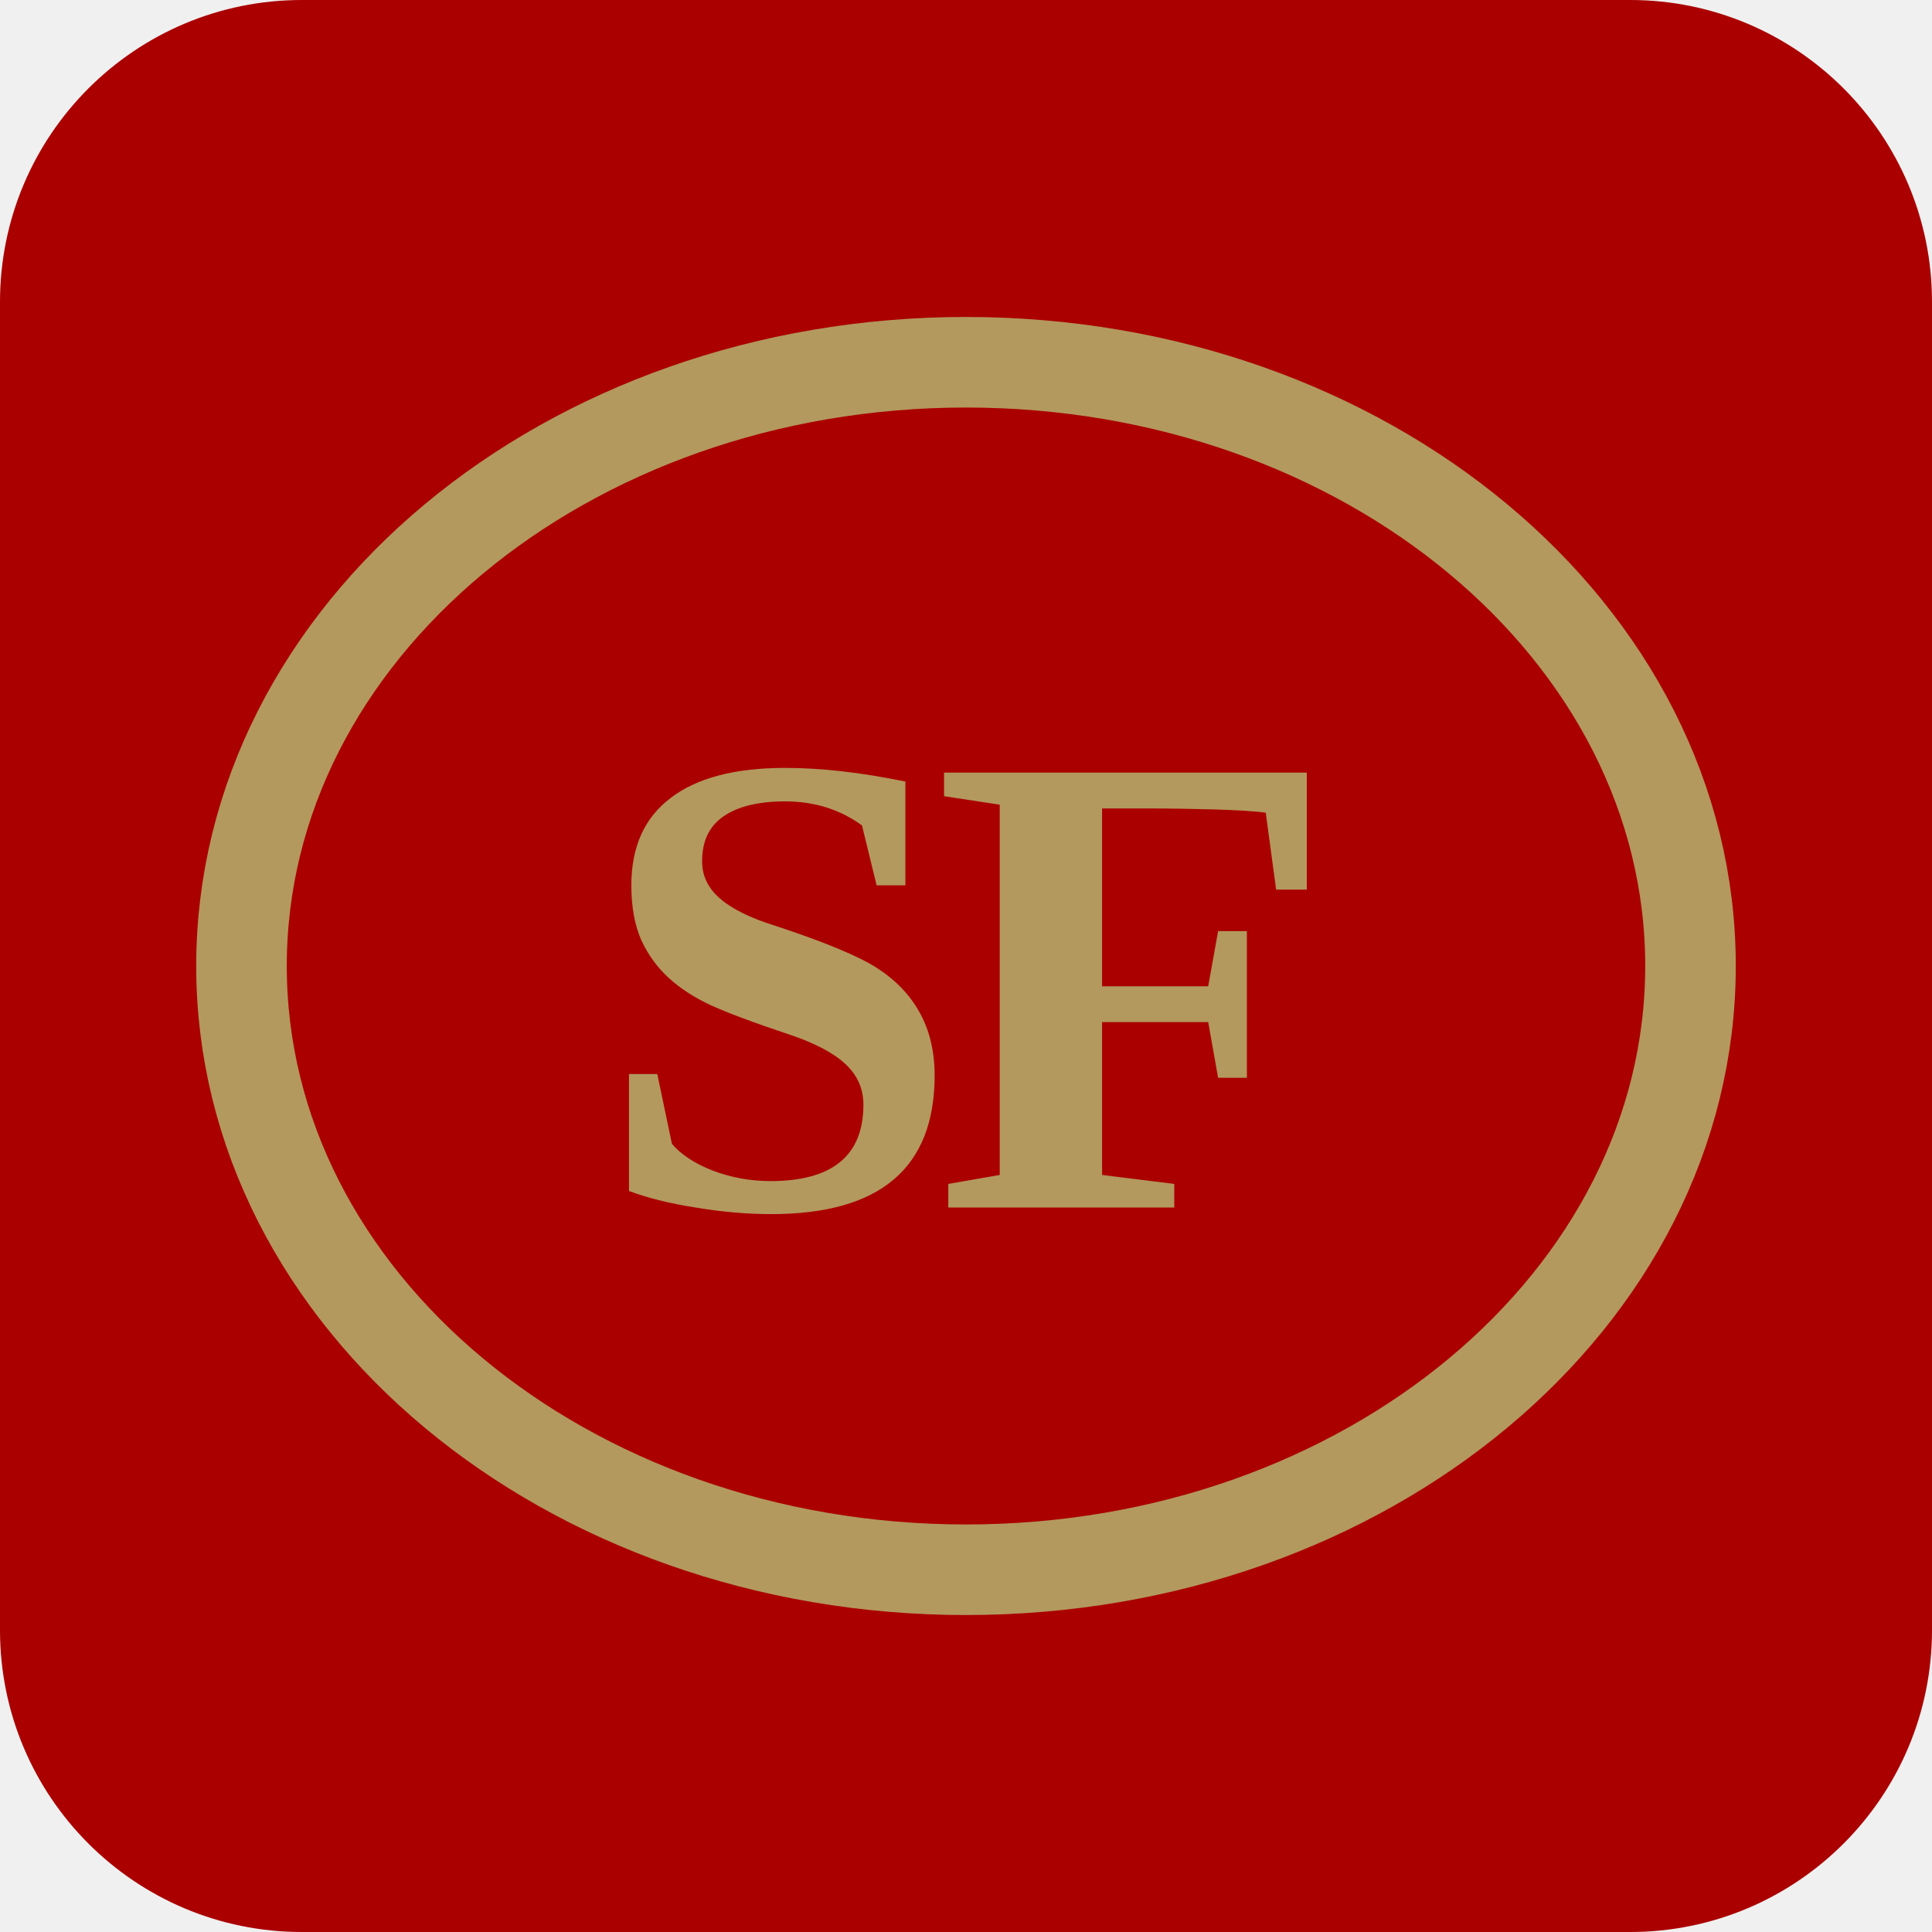
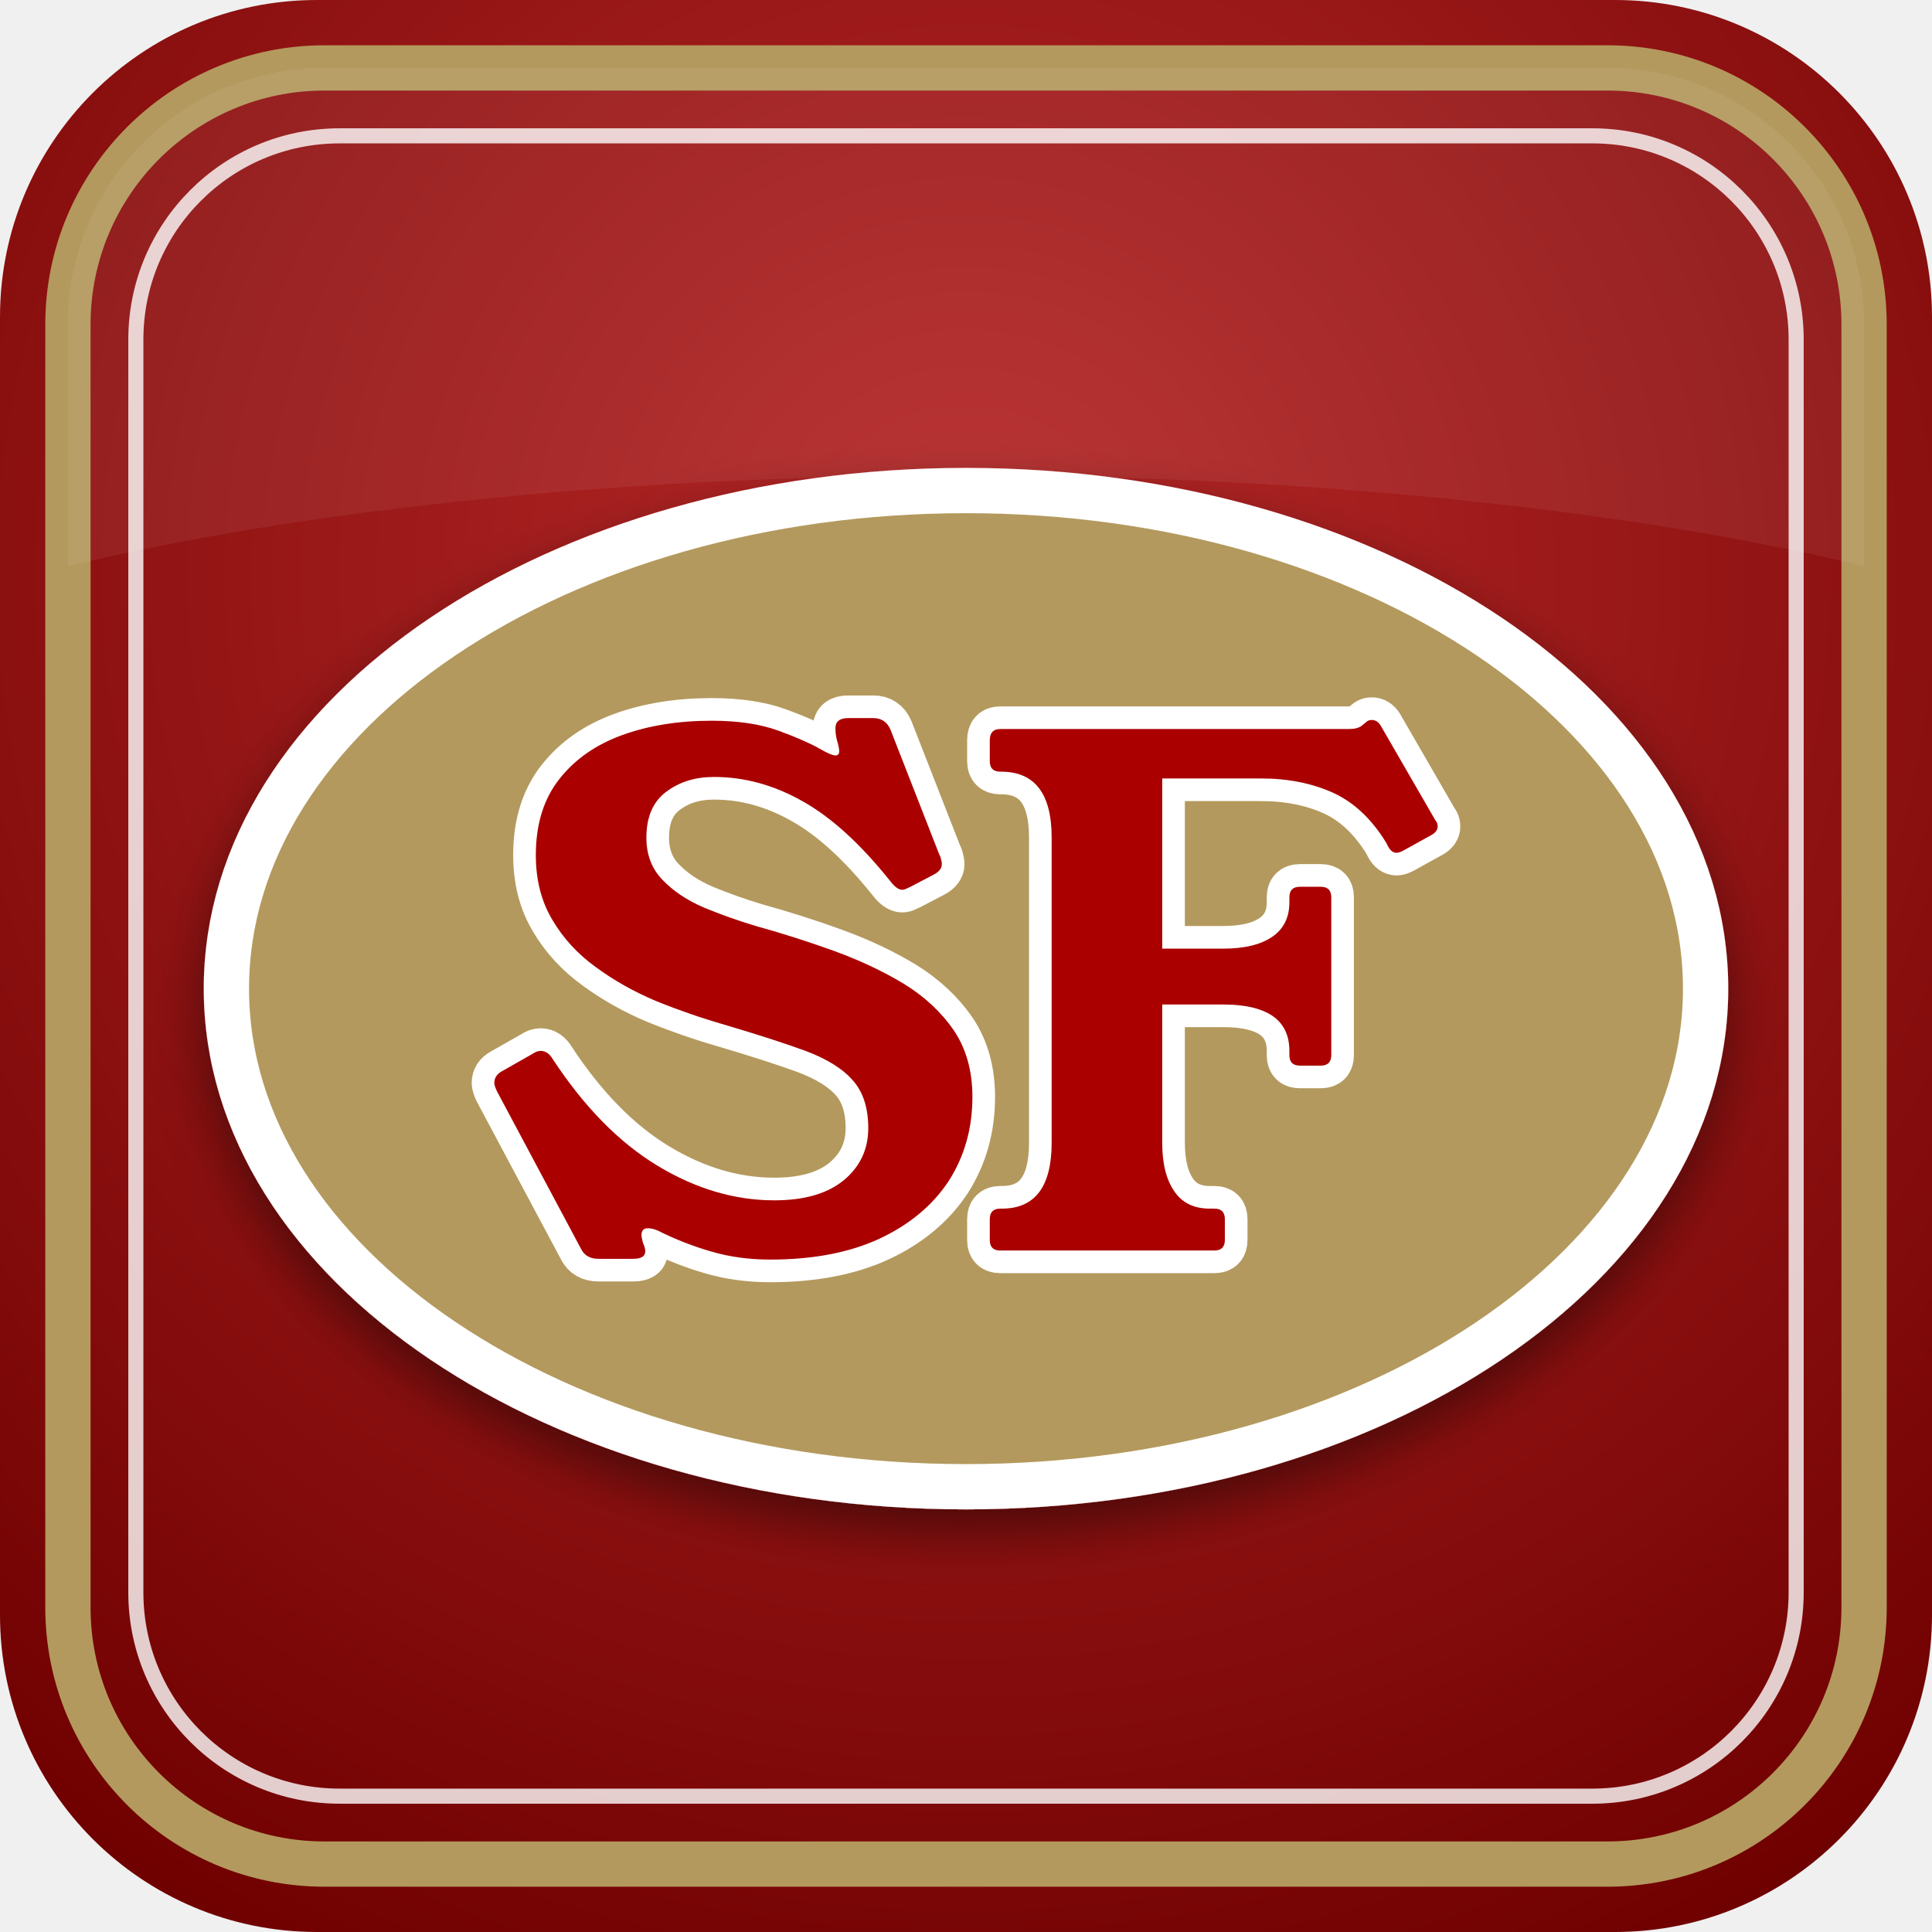
- <svg xmlns="http://www.w3.org/2000/svg" viewBox="0 0 64 64" role="img" aria-label="San Francisco 49ers">
-   <rect width="64" height="64" rx="10" fill="#aa0000" />
-   <ellipse cx="32" cy="32" rx="24" ry="20" fill="#aa0000" stroke="#b3995d" stroke-width="3" />
-   <text x="32" y="40" text-anchor="middle" font-family="Georgia,'Times New Roman',serif" font-size="22" font-weight="800" fill="#b3995d" letter-spacing="-1">SF</text>
+ <svg xmlns="http://www.w3.org/2000/svg" viewBox="0 0 512 512" role="img" aria-label="San Francisco 49ers">
+   <defs>
+     <radialGradient id="f" cx="50%" cy="30%" r="80%">
+       <stop offset="0" stop-color="#b82929" />
+       <stop offset="1" stop-color="#6f0000" />
+     </radialGradient>
+     <filter id="s" x="-10%" y="-10%" width="120%" height="120%">
+       <feDropShadow dx="0" dy="6" stdDeviation="7" flood-color="#000" flood-opacity="0.45" />
+     </filter>
+   </defs>
+   <rect width="512" height="512" rx="84" fill="url(#f)" />
+   <rect x="18" y="18" width="476" height="476" rx="68" fill="none" stroke="#b3995d" stroke-width="12" />
+   <rect x="36" y="36" width="440" height="440" rx="54" fill="none" stroke="#ffffff" stroke-width="4" opacity="0.8" />
+   <g filter="url(#s)">
+     <ellipse cx="256" cy="262" rx="196" ry="132" fill="#b3995d" stroke="#ffffff" stroke-width="12" />
+     <g fill="#ffffff" stroke="#ffffff" stroke-width="12" stroke-linejoin="round">
+       <path transform="translate(127.3 331.4)" d="M120.3-99.7L114.0-96.4Q113.5-96.2 112.9-95.9Q112.4-95.6 111.8-95.6L111.8-95.6Q110.4-95.6 108.7-97.8L108.7-97.8Q96.9-112.6 85.5-119.0Q74.1-125.5 61.9-125.5L61.9-125.5Q54.5-125.5 49.3-121.6Q44.0-117.7 44.0-109.4L44.0-109.4Q44.0-102.6 48.3-98.2Q52.5-93.8 59.2-90.9Q66.0-88.1 73.0-86.0L73.0-86.0Q83.5-83.1 93.7-79.4Q103.9-75.7 112.2-70.7Q120.5-65.6 125.5-58.3Q130.4-51.0 130.4-40.7L130.4-40.7Q130.4-28.2 124.1-18.4Q117.7-8.7 105.7-3.1Q93.8 2.4 76.8 2.4L76.8 2.4Q68.5 2.4 61.3 0.3Q54.0-1.8 47.2-5.2L47.2-5.2Q45.7-5.9 44.4-5.9L44.4-5.9Q42.7-5.9 42.7-4.1L42.7-4.1Q42.7-3.5 43.1-2.0L43.1-2.0Q43.7-0.7 43.7 0.2L43.7 0.2Q43.7 2.2 40.5 2.2L40.5 2.2L31.3 2.2Q28.0 2.2 26.7-0.4L26.7-0.4L4.4-42.2Q3.7-43.7 3.7-44.4L3.7-44.4Q3.7-46.4 5.7-47.5L5.7-47.5L13.8-52.1Q14.4-52.5 14.9-52.7Q15.5-52.9 16.0-52.9L16.0-52.9Q17.9-52.9 19.2-50.7L19.2-50.7Q31.7-31.7 46.9-22.5Q62.1-13.3 77.9-13.3L77.9-13.3Q89.9-13.3 96.4-18.7Q102.8-24.1 102.8-32.4L102.8-32.4Q102.8-40.5 98.7-45.1Q94.7-49.7 86.2-52.9Q77.7-56.0 64.5-59.9L64.5-59.9Q55.5-62.5 46.6-66.1Q37.8-69.8 30.6-75.1Q23.4-80.3 19.1-87.6Q14.7-94.9 14.7-104.8L14.7-104.8Q14.7-117.0 20.9-124.9Q27.1-132.8 37.6-136.6Q48.1-140.4 61.3-140.4L61.3-140.4Q71.7-140.4 78.9-137.8Q86.0-135.2 89.9-133.0L89.9-133.0Q93.0-131.2 94.1-131.2L94.1-131.2Q95.1-131.2 95.1-132.3L95.1-132.3Q95.1-133.2 94.6-134.9Q94.1-136.5 94.1-138.4L94.1-138.4Q94.1-141.1 97.5-141.1L97.5-141.1L104.1-141.1Q107.4-141.1 108.7-138.0L108.7-138.0L121.6-105.0Q122.0-104.3 122.1-103.6Q122.3-103.0 122.3-102.4L122.3-102.4Q122.3-100.8 120.3-99.7L120.3-99.7ZM180.7-65.2L180.7-28.6Q180.7-20.3 183.9-15.7Q187.0-11.1 193.3-11.1L193.3-11.1L194.5-11.1Q197.3-11.1 197.3-8.3L197.3-8.3L197.3-2.8Q197.3 0 194.5 0L194.5 0L137.8 0Q135.0 0 135.0-2.8L135.0-2.8L135.0-8.3Q135.0-11.1 137.8-11.1L137.8-11.1L138.2-11.1Q151.4-11.1 151.4-28.6L151.4-28.6L151.4-109.4Q151.4-126.9 138.0-126.9L138.0-126.9L137.8-126.9Q135.0-126.9 135.0-129.7L135.0-129.7L135.0-135.2Q135.0-138.2 137.8-138.2L137.8-138.2L230.1-138.2Q232.5-138.2 233.6-139.1L233.6-139.1L234.7-140.0Q235.3-140.6 236.2-140.6L236.2-140.6Q237.7-140.6 238.6-139.1L238.6-139.1L253.1-114.0Q253.7-113.3 253.7-112.4L253.7-112.4Q253.7-111.1 252.2-110.2L252.2-110.2L244.8-106.1Q243.6-105.4 242.8-105.4L242.8-105.4Q241.5-105.4 240.6-107.0L240.6-107.0L240.1-108.0Q234.3-117.5 226.0-121.3Q217.6-125.1 206.9-125.1L206.9-125.1L180.7-125.1L180.7-80.0L196.9-80.0Q205.2-80.0 209.8-83.1Q214.4-86.2 214.4-92.3L214.4-92.3L214.4-93.6Q214.4-96.4 217.2-96.4L217.2-96.4L222.7-96.4Q225.5-96.4 225.5-93.6L225.5-93.6L225.5-51.8Q225.5-49.0 222.7-49.0L222.7-49.0L217.2-49.0Q214.4-49.0 214.4-51.8L214.4-51.8L214.4-52.9Q214.4-59.1 209.9-62.2Q205.4-65.2 196.9-65.2L196.9-65.2L180.7-65.2Z" />
+     </g>
+     <g fill="#aa0000">
+       <path transform="translate(127.3 331.4)" d="M120.3-99.7L114.0-96.4Q113.5-96.2 112.9-95.9Q112.4-95.6 111.8-95.6L111.8-95.6Q110.4-95.6 108.7-97.8L108.7-97.8Q96.9-112.6 85.5-119.0Q74.1-125.5 61.9-125.5L61.9-125.5Q54.5-125.5 49.3-121.6Q44.0-117.7 44.0-109.4L44.0-109.4Q44.0-102.6 48.3-98.2Q52.5-93.8 59.2-90.9Q66.0-88.1 73.0-86.0L73.0-86.0Q83.5-83.1 93.7-79.4Q103.9-75.7 112.2-70.7Q120.5-65.6 125.5-58.3Q130.4-51.0 130.4-40.7L130.4-40.7Q130.4-28.2 124.1-18.4Q117.7-8.7 105.7-3.1Q93.8 2.4 76.8 2.4L76.8 2.4Q68.5 2.4 61.3 0.3Q54.0-1.8 47.2-5.2L47.2-5.2Q45.7-5.9 44.4-5.9L44.4-5.9Q42.7-5.9 42.7-4.1L42.7-4.1Q42.7-3.5 43.1-2.0L43.1-2.0Q43.7-0.7 43.7 0.2L43.7 0.2Q43.7 2.2 40.5 2.2L40.5 2.2L31.3 2.2Q28.0 2.2 26.7-0.4L26.7-0.4L4.4-42.2Q3.7-43.7 3.7-44.4L3.7-44.4Q3.7-46.4 5.7-47.5L5.7-47.5L13.8-52.1Q14.4-52.5 14.9-52.7Q15.5-52.9 16.0-52.9L16.0-52.9Q17.9-52.9 19.2-50.7L19.2-50.7Q31.7-31.7 46.9-22.5Q62.1-13.3 77.9-13.3L77.9-13.3Q89.9-13.3 96.4-18.7Q102.8-24.1 102.8-32.4L102.8-32.4Q102.8-40.5 98.7-45.1Q94.7-49.7 86.2-52.9Q77.7-56.0 64.5-59.9L64.5-59.9Q55.5-62.5 46.6-66.1Q37.8-69.8 30.6-75.1Q23.4-80.3 19.1-87.6Q14.7-94.9 14.7-104.8L14.7-104.8Q14.7-117.0 20.9-124.9Q27.1-132.8 37.6-136.6Q48.1-140.4 61.3-140.4L61.3-140.4Q71.7-140.4 78.9-137.8Q86.0-135.2 89.9-133.0L89.9-133.0Q93.0-131.2 94.1-131.2L94.1-131.2Q95.1-131.2 95.1-132.3L95.1-132.3Q95.1-133.2 94.6-134.9Q94.1-136.5 94.1-138.4L94.1-138.4Q94.1-141.1 97.5-141.1L97.5-141.1L104.1-141.1Q107.4-141.1 108.7-138.0L108.7-138.0L121.6-105.0Q122.0-104.3 122.1-103.6Q122.3-103.0 122.3-102.4L122.3-102.4Q122.3-100.8 120.3-99.7L120.3-99.7ZM180.7-65.2L180.7-28.6Q180.7-20.3 183.9-15.7Q187.0-11.1 193.3-11.1L193.3-11.1L194.5-11.1Q197.3-11.1 197.3-8.3L197.3-8.3L197.3-2.8Q197.3 0 194.5 0L194.5 0L137.8 0Q135.0 0 135.0-2.8L135.0-2.8L135.0-8.3Q135.0-11.1 137.8-11.1L137.8-11.1L138.2-11.1Q151.4-11.1 151.4-28.6L151.4-28.6L151.4-109.4Q151.4-126.9 138.0-126.9L138.0-126.9L137.8-126.9Q135.0-126.9 135.0-129.7L135.0-129.7L135.0-135.2Q135.0-138.2 137.8-138.2L137.8-138.2L230.1-138.2Q232.5-138.2 233.6-139.1L233.6-139.1L234.7-140.0Q235.3-140.6 236.2-140.6L236.2-140.6Q237.7-140.6 238.6-139.1L238.6-139.1L253.1-114.0Q253.7-113.3 253.7-112.4L253.7-112.4Q253.7-111.1 252.2-110.2L252.2-110.2L244.8-106.1Q243.6-105.4 242.8-105.4L242.8-105.4Q241.5-105.4 240.6-107.0L240.6-107.0L240.1-108.0Q234.3-117.5 226.0-121.3Q217.6-125.1 206.9-125.1L206.9-125.1L180.7-125.1L180.7-80.0L196.9-80.0Q205.2-80.0 209.8-83.1Q214.4-86.2 214.4-92.3L214.4-92.3L214.4-93.6Q214.4-96.4 217.2-96.4L217.2-96.4L222.7-96.4Q225.5-96.4 225.5-93.6L225.5-93.6L225.5-51.8Q225.5-49.0 222.7-49.0L222.7-49.0L217.2-49.0Q214.4-49.0 214.4-51.8L214.4-51.8L214.4-52.9Q214.4-59.1 209.9-62.2Q205.4-65.2 196.9-65.2L196.9-65.2L180.7-65.2Z" />
+     </g>
+   </g>
+   <path d="M84 18 H428 A68 68 0 0 1 494 84 V150 C360 118 152 118 18 150 V84 A68 68 0 0 1 84 18Z" fill="#fff" opacity="0.06" />
</svg>
